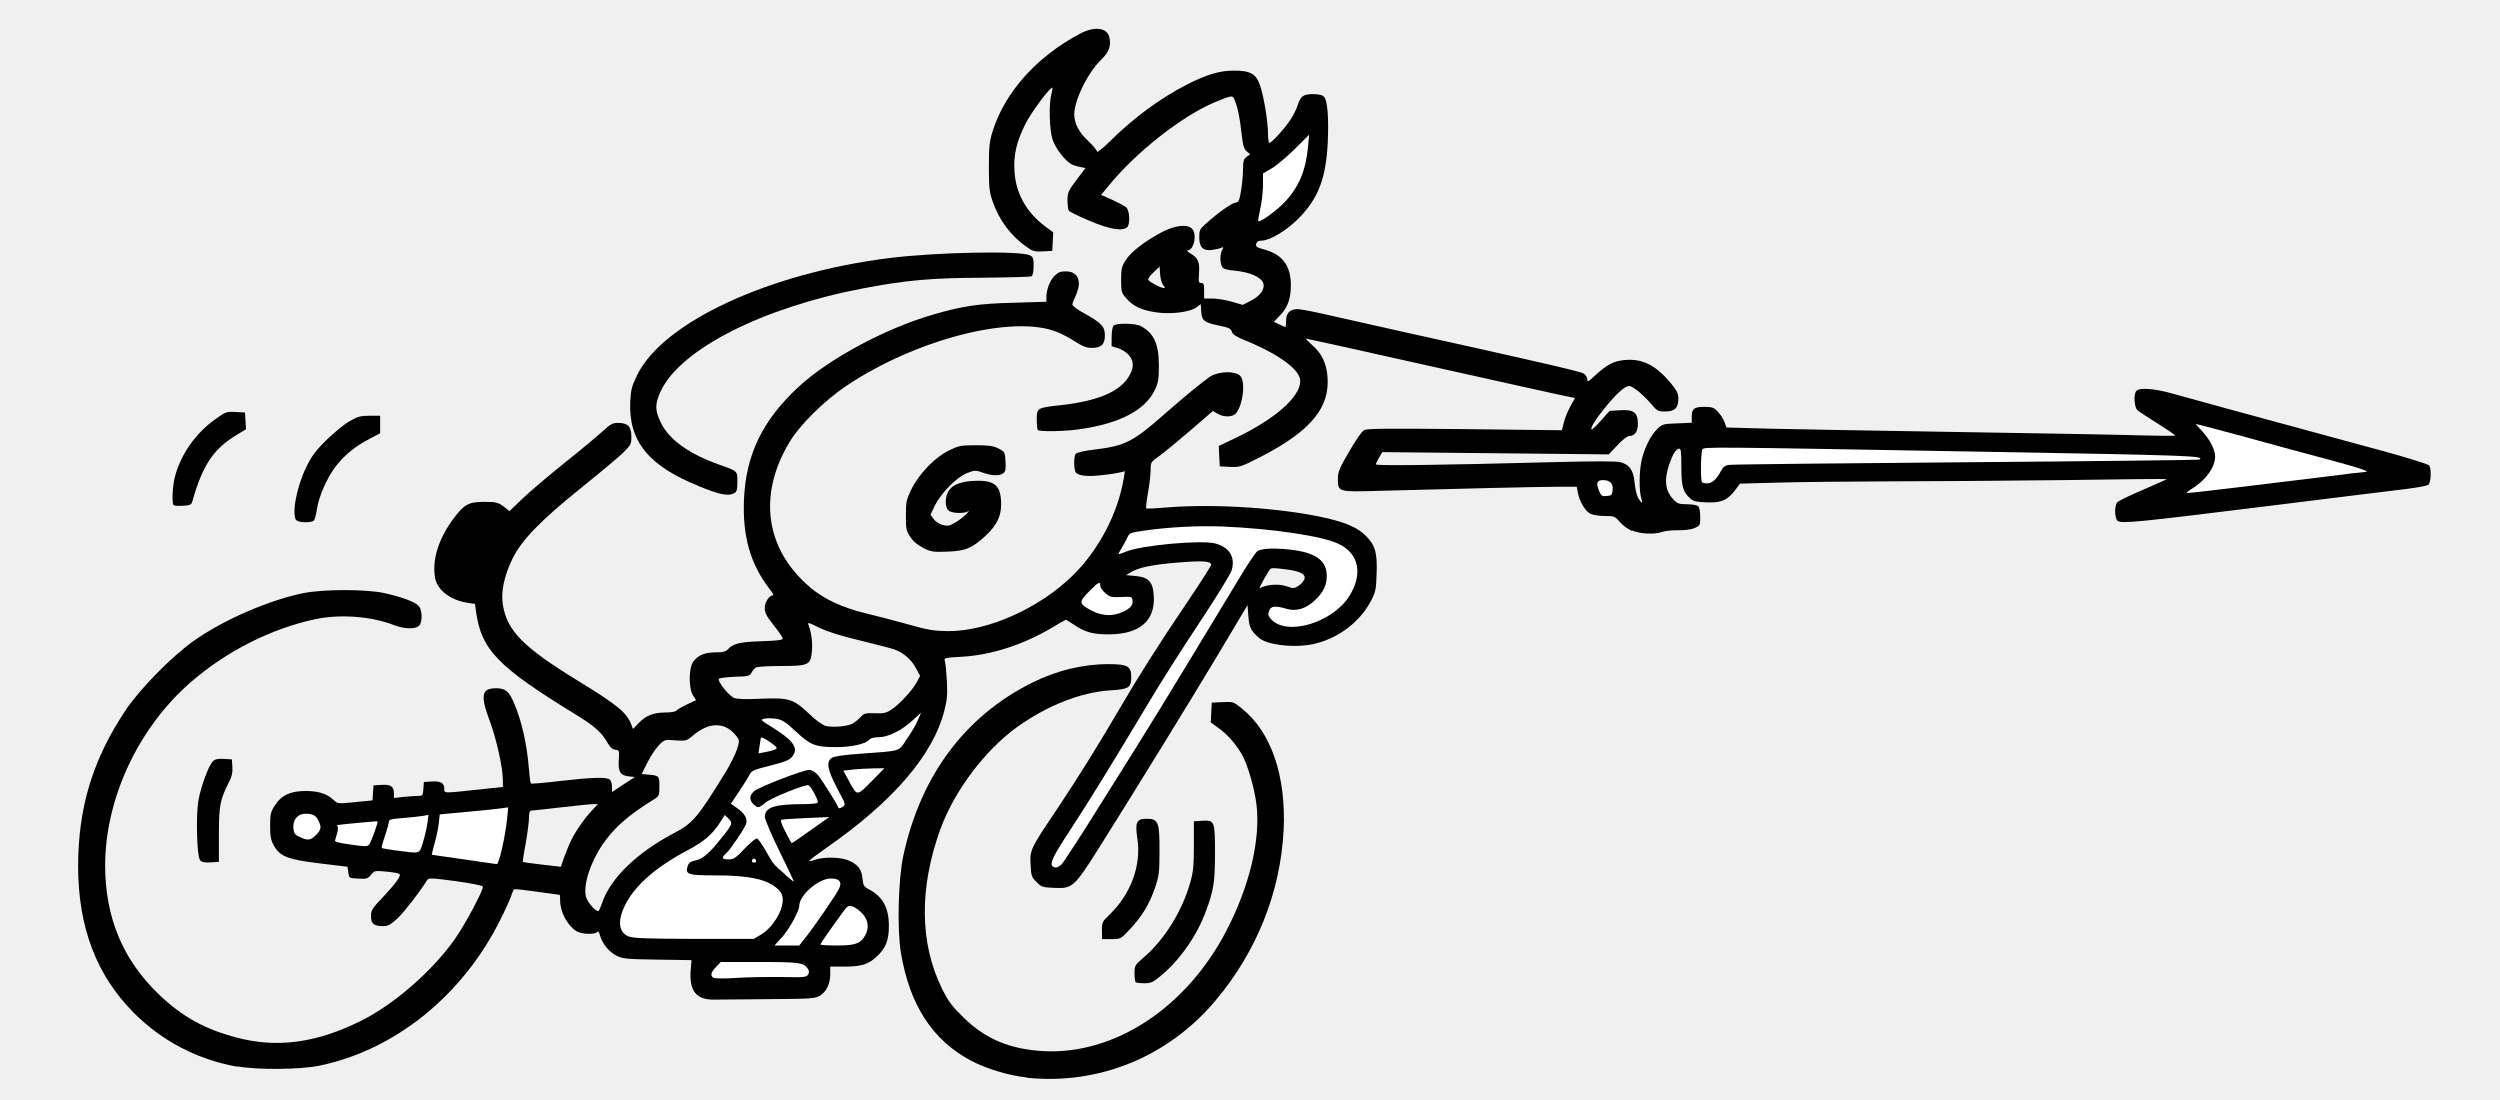
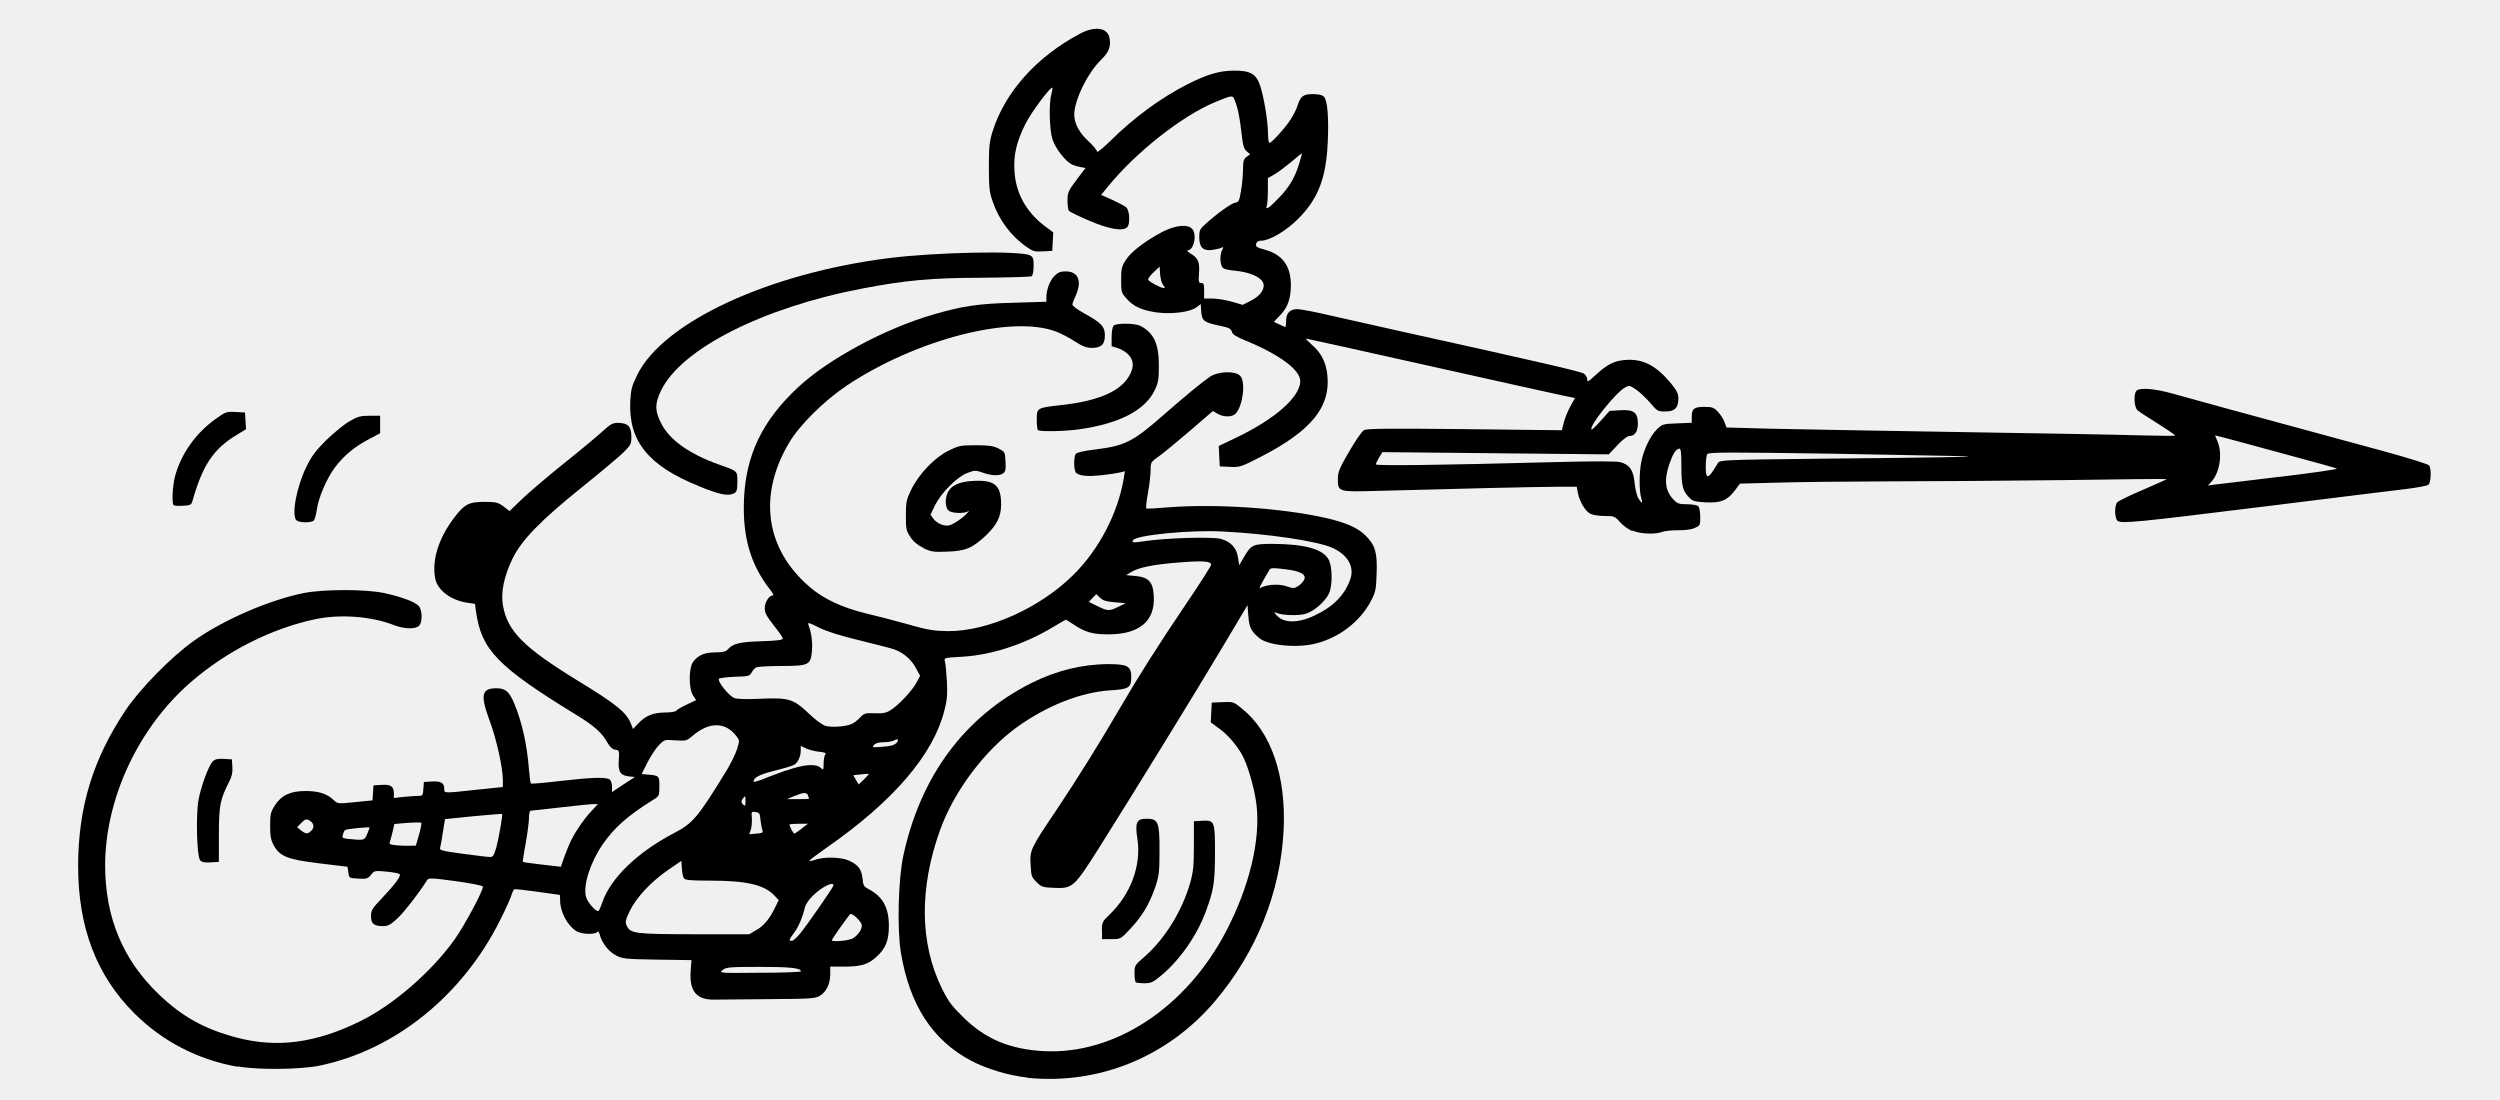
<svg xmlns="http://www.w3.org/2000/svg" width="200" height="88" version="1.0">
  <path d="M82.16 86.2c-1.46-.16-3.2-.68-4.43-1.32-3.13-1.64-4.97-4.49-5.66-8.68-.31-1.88-.21-5.9.2-7.76 1.37-6.35 4.9-11.12 10.25-13.8 1.99-1 4.09-1.51 6.17-1.51 1.51 0 1.81.17 1.81 1.02 0 .87-.18.99-1.72 1.08-2.33.16-5.03 1.22-7.42 2.94-2.6 1.88-5.03 5.12-6.15 8.22-1.68 4.67-1.63 9.06.13 12.66.51 1.04.79 1.42 1.73 2.34 1.76 1.73 3.71 2.55 6.42 2.7 5.68.3 11.42-3.48 14.61-9.61 1.86-3.57 2.75-7.29 2.42-10.1-.16-1.34-.73-3.29-1.2-4.08-.49-.82-1.17-1.59-1.82-2.04l-.64-.47.04-.79.04-.79.86-.04c.83-.04.89-.03 1.52.49 2.36 1.86 3.58 5.39 3.37 9.75-.25 4.95-2.15 9.73-5.47 13.66-3.78 4.48-9.32 6.74-15.07 6.15z" />
  <path d="M19 85.34c-3.19-.57-6-2.03-8.26-4.28-3.03-3.03-4.49-6.88-4.49-11.78.01-4.7 1.17-8.52 3.79-12.45 1.17-1.74 3.66-4.28 5.46-5.56 2.38-1.69 6.03-3.27 8.82-3.83 1.61-.31 4.92-.31 6.39 0 1.35.29 2.45.69 2.77 1.02.31.31.34 1.32.04 1.6-.27.29-1.2.26-1.97-.04-1.84-.72-4.34-.91-6.35-.48-3.49.74-7.1 2.57-9.91 5.01-4.22 3.65-6.86 9.31-6.88 14.66 0 4.19 1.42 7.59 4.32 10.36 1.85 1.77 3.66 2.77 6.22 3.44 3.22.85 6.35.43 9.88-1.32 2.63-1.29 5.68-3.93 7.53-6.52.82-1.15 2.34-4.01 2.27-4.24-.03-.09-.96-.27-2.19-.44-1.94-.26-2.15-.27-2.27-.08-.65 1.03-1.78 2.49-2.34 3.03-.57.53-.78.65-1.17.65-.74 0-.98-.18-.98-.79 0-.47.09-.63.89-1.46 1.03-1.09 1.5-1.73 1.41-1.9-.04-.07-.52-.16-1.05-.21-.96-.09-.99-.08-1.25.26-.25.3-.35.34-1.02.3-.73-.04-.73-.04-.79-.49l-.07-.46-2.23-.27c-2.57-.31-3.16-.55-3.66-1.42-.23-.42-.3-.73-.3-1.58 0-.92.04-1.11.38-1.64.52-.81 1.24-1.15 2.46-1.15 1.03 0 1.72.22 2.24.72.33.31.34.31 1.72.17l1.39-.14.04-.6.04-.6.63-.04c.74-.05 1 .12 1 .66v.39l.79-.09c.44-.04.98-.08 1.17-.08.34 0 .36-.04.4-.55l.04-.56.63-.04c.72-.05 1 .12 1 .57 0 .38-.1.38 2.58.09l2.11-.22v-.55c0-.98-.52-3.32-1.05-4.73-.77-2.07-.66-2.62.52-2.62.73 0 1.03.25 1.43 1.2.6 1.41 1.02 3.23 1.18 5.22.05.63.12 1.16.16 1.2.03.04 1.08-.05 2.33-.2 2.6-.3 3.78-.33 4-.1.09.09.16.34.16.57v.42l.91-.61.92-.6-.43-.04c-.73-.08-.92-.36-.86-1.29.05-.78.04-.81-.27-.85-.23-.03-.42-.2-.63-.56-.44-.81-1.08-1.37-2.58-2.28-6.24-3.83-7.51-5.16-7.94-8.22l-.08-.61-.61-.09c-1.33-.2-2.4-1-2.58-1.97-.26-1.42.25-3.1 1.43-4.71.89-1.2 1.24-1.39 2.5-1.39.95 0 1.09.04 1.54.36l.48.38 1.07-1.03c.59-.56 2.12-1.86 3.41-2.89s2.64-2.16 3.02-2.51c.56-.52.76-.63 1.17-.63.79 0 1.08.29 1.08 1.08 0 .63-.04.69-.68 1.33-.38.36-1.86 1.6-3.29 2.75-3.27 2.63-4.79 4.19-5.53 5.68-.7 1.45-.96 2.72-.77 3.79.36 2.03 1.65 3.33 5.91 5.95 3.26 1.99 3.98 2.59 4.35 3.55l.14.36.44-.46c.57-.61 1.2-.86 2.15-.86.43 0 .82-.07.87-.14.04-.08.43-.3.83-.49l.76-.36-.25-.38c-.36-.56-.35-2.23.03-2.71.4-.52.92-.73 1.78-.73.55 0 .82-.07.95-.21.4-.48.94-.63 2.7-.68 1.26-.04 1.72-.1 1.72-.22 0-.09-.33-.56-.72-1.05-.57-.73-.72-.99-.72-1.38 0-.48.35-1.02.66-1.02.08 0-.04-.22-.25-.48-1.56-2.01-2.2-4.23-2.07-7.23.16-3.55 1.47-6.28 4.34-8.95 2.42-2.25 6.94-4.69 10.81-5.81 2.37-.69 3.63-.87 6.41-.94l2.63-.08v-.34c0-.61.27-1.35.65-1.73.29-.29.49-.36.9-.36.68 0 1.05.35 1.05.98 0 .26-.12.69-.26.98s-.26.6-.26.7.43.42.95.7c1.37.76 1.65 1.05 1.65 1.76 0 .73-.29 1-1.04 1-.44 0-.74-.12-1.35-.51-.44-.29-1.11-.64-1.48-.78-3.52-1.38-11.22.6-16.77 4.3-1.82 1.22-3.79 3.16-4.64 4.61-2.49 4.22-1.86 8.5 1.68 11.52 1.09.94 2.59 1.64 4.48 2.1.89.21 2.27.57 3.05.79 1.99.56 2.33.61 3.54.63 3.19.01 7.33-1.85 10-4.49 2.06-2.04 3.57-4.93 4.04-7.73l.09-.57-.36.09c-.2.05-.86.16-1.47.22-1.11.13-1.76.07-2.06-.17-.2-.16-.22-1.25-.05-1.52.08-.12.63-.25 1.56-.36 2.36-.29 3.02-.61 5.42-2.72 1.78-1.56 3.1-2.64 3.76-3.1.66-.44 2.01-.49 2.42-.08.46.46.23 2.38-.35 3.02-.26.3-.98.31-1.47.01l-.36-.21-1.84 1.59c-1.02.87-2.14 1.8-2.49 2.04-.63.44-.65.49-.65 1.08 0 .34-.09 1.16-.21 1.82s-.18 1.24-.14 1.26c.03.04.81 0 1.72-.08 3.79-.3 9.01.04 12.57.83 1.69.38 2.66.81 3.28 1.45.76.76.92 1.37.86 3.02-.04 1.3-.08 1.47-.49 2.25-.85 1.58-2.47 2.84-4.3 3.32-1.54.42-3.92.18-4.62-.43-.65-.57-.78-.83-.85-1.72l-.07-.9-2.15 3.61c-2.3 3.85-6.97 11.43-9.71 15.78-2.02 3.2-2.14 3.29-3.59 3.23-.94-.04-1.04-.07-1.43-.47-.39-.38-.43-.49-.47-1.37-.07-1.18-.03-1.28 2.06-4.38 1.81-2.71 3.41-5.3 5.08-8.15 1.48-2.54 3.03-5 5.46-8.59 1.02-1.5 1.84-2.81 1.84-2.89 0-.29-.65-.34-2.6-.18-2.06.16-3.22.4-3.82.78l-.38.23.74.07c1.05.09 1.41.46 1.47 1.58.13 2.01-1.13 3.09-3.63 3.09-1.26 0-1.89-.18-2.81-.81-.3-.2-.56-.36-.6-.36-.03 0-.52.29-1.11.64-2.27 1.35-4.88 2.2-7.23 2.32-1.37.08-1.41.09-1.33.35.05.16.12.86.16 1.58.05 1.08.03 1.51-.21 2.41-.89 3.49-4.06 7.2-9.32 10.87-.78.55-1.45 1.04-1.47 1.11-.03.05.18.03.46-.08.73-.25 2.08-.22 2.71.07.74.34 1 .69 1.08 1.42.05.56.1.66.51.87 1.12.6 1.6 1.48 1.6 2.93 0 1.18-.26 1.82-1.02 2.5-.65.59-1.21.76-2.59.76h-1.08v.6c0 .77-.31 1.42-.83 1.73-.36.22-.72.25-3.98.27-1.97.01-3.96.04-4.43.04-1.46.03-2.03-.66-1.93-2.27l.07-.89-2.75-.04c-2.57-.04-2.79-.07-3.29-.34-.59-.3-1.13-1-1.29-1.63-.07-.26-.13-.33-.22-.23-.22.22-1.29.17-1.68-.09-.72-.47-1.28-1.54-1.28-2.45 0-.25-.01-.44-.03-.44-.03 0-.83-.12-1.8-.25-.96-.14-1.8-.23-1.84-.2-.05.03-.17.27-.25.55-.09.26-.47 1.11-.85 1.86-3.01 6.08-8.45 10.47-14.52 11.71-1.54.31-4.95.34-6.52.05zm45.07-7.64c0-.26-.87-.35-3.32-.35-2.4 0-2.67.03-2.94.25-.3.25-.27.25 2.98.22 1.8 0 3.28-.05 3.28-.12m-.09-2.98c.63-.77 2.7-3.76 2.7-3.89 0-.23-.42-.1-.98.27-.69.48-1.21 1.08-1.32 1.54-.16.7-.49 1.5-.86 1.99-.42.57-.43.64-.18.64.1 0 .39-.25.64-.55m4.26.34c.49-.3.83-.89.66-1.18-.21-.4-.79-.87-.9-.74-.23.26-1.46 2.01-1.46 2.07 0 .17 1.35.05 1.69-.14zm-7.75-.64c.61-.35 1.08-.91 1.51-1.81l.3-.6-.36-.38c-.82-.86-2.25-1.18-5.17-1.18-1.39 0-1.94-.04-2.04-.17-.08-.09-.16-.44-.18-.78l-.04-.63-1.07.73c-1.35.94-2.5 2.15-3.05 3.26-.35.73-.39.9-.26 1.18.29.65.63.69 5.4.7h4.41l.55-.33zM48.2 72.15c.68-1.93 2.79-3.96 5.7-5.49 1.55-.81 1.91-1.25 4.21-4.99.34-.57.73-1.34.85-1.73.21-.68.21-.7-.04-1.04-.89-1.17-2.21-1.18-3.55 0-.43.36-.49.38-1.33.33-.87-.07-.89-.07-1.34.4-.26.26-.66.89-.91 1.38l-.46.91.42.04c.99.08 1 .09 1 .94 0 .77 0 .78-.55 1.12-1.95 1.21-3.09 2.21-4 3.55-1 1.47-1.56 3.26-1.32 4.18.13.47.86 1.28 1.02 1.11.04-.04.17-.35.3-.7zm-2.49-4.96c.4-.79.99-1.64 1.6-2.3l.52-.56h-.38c-.21 0-1.37.12-2.59.26-1.21.14-2.29.26-2.37.26-.12 0-.17.2-.17.56 0 .31-.12 1.22-.26 2.04-.16.81-.25 1.48-.23 1.5.03.03.72.12 1.54.22l1.5.17.27-.78c.16-.43.4-1.04.57-1.37m-6.03.72c.22-.83.55-2.72.49-2.79-.03-.03-1.07.07-2.32.18l-2.25.23-.16.99c-.08.55-.18 1.11-.22 1.26-.08.25.01.27 1.85.53 1.05.14 2.04.26 2.17.25.2-.01.3-.18.43-.66zm-6.16-1.13c.14-.48.22-.91.18-.96-.05-.04-.55-.03-1.12.01l-1.03.09-.14.61c-.08.33-.18.7-.22.82-.08.18.01.22.48.27.3.03.79.05 1.08.04l.52-.01zm-4.15-.05c.1-.26.2-.49.2-.52 0-.08-1.88.1-1.97.2-.05.04-.13.21-.17.36-.08.25-.04.29.4.34 1.3.13 1.33.13 1.54-.38m31.63-.3c-.05-.12-.12-.48-.16-.81-.04-.55-.09-.61-.39-.66-.34-.05-.35-.03-.3.51.01.31-.01.72-.09.91l-.12.36.57-.05c.48-.04.56-.08.48-.26zm-36.07 0c.25-.27.17-.61-.21-.81-.22-.12-.33-.08-.61.21l-.34.34.31.26c.38.31.56.31.85 0m39.19-.14.52-.39h-.74c-.4 0-.74.03-.74.07 0 .13.31.72.38.72.04 0 .31-.18.59-.39zm-4.48-2.24c-.01-.4-.01-.42-.2-.18-.14.18-.16.3-.05.43.22.25.25.22.25-.25m5.08-.16c0-.03-.04-.14-.08-.26-.1-.26-.36-.25-1.09.05l-.59.25h.89c.48.01.87-.01.87-.04m4.78-1.98c-.01-.01-.3 0-.63.04l-.61.07.22.38.21.36.42-.4c.23-.23.42-.43.39-.44zm-6.61-.26c1.37-.49 2.38-.59 2.77-.22.22.2.23.18.23-.36 0-.33.07-.65.14-.73.09-.09-.05-.16-.51-.2-.34-.04-.82-.16-1.04-.27l-.42-.2v.36c0 .48-.21.95-.52 1.15-.13.08-.85.3-1.59.48-1.2.3-1.67.55-1.67.87 0 .05.31-.03.69-.17.36-.16 1.22-.47 1.9-.72zm8.83-2.21c.21-.29.13-.38-.2-.2-.16.08-.53.14-.85.14-.38 0-.64.08-.76.22-.17.2-.1.21.72.14.66-.05.95-.14 1.08-.31zm-3.61-1.51c.18-.07.48-.3.68-.51.34-.36.42-.39 1.2-.36.65.03.92-.03 1.26-.25.65-.4 1.74-1.58 2.07-2.2l.29-.55-.36-.65c-.35-.65-.95-1.17-1.68-1.45-.21-.08-1.46-.4-2.76-.72-1.63-.39-2.67-.73-3.31-1.04-.76-.39-.91-.43-.83-.23.23.59.34 1.34.29 2.06-.1 1.17-.23 1.24-2.42 1.25-.98 0-1.88.05-2.01.1-.13.04-.3.23-.39.4-.16.3-.23.33-1.33.36-.65.03-1.22.09-1.29.16-.17.17.81 1.41 1.25 1.55.22.08 1.05.1 2.06.05 2.25-.1 2.64.01 3.84 1.15.52.51 1.11.94 1.37 1.02.48.13 1.54.07 2.08-.14zm37.07-8.7c1.47-.68 2.4-1.63 2.84-2.88.36-1.02-.21-1.99-1.47-2.54-1.22-.53-5.1-1.11-8.75-1.29-2.6-.14-6.93.29-7.16.7-.1.2-.03.21.95.07 1.73-.26 5.4-.36 6.07-.18.79.21 1.28.72 1.38 1.5l.1.61.38-.66c.57-.98.73-1.05 2.25-1.05 2.54.01 4 .39 4.49 1.2.34.55.36 2.12.05 2.79-.31.64-1.24 1.45-1.89 1.61-.59.16-1.8.12-2.27-.07-.23-.1-.25-.09-.07.13.56.69 1.72.72 3.09.07zm-15.72-.68.59-.29-.87-.08c-.65-.05-.94-.13-1.17-.36l-.31-.29-.3.31-.29.31.68.34c.83.4.94.42 1.68.05zm12.27-1.76c.44-.04.89 0 1.22.12.48.17.59.17.86 0 .18-.1.4-.31.48-.46.3-.46-.18-.76-1.48-.91-.95-.12-1.15-.12-1.25.04-.65 1.08-.91 1.6-.74 1.46.12-.09.53-.21.91-.25M90.85 78.55c-.05-.04-.09-.36-.09-.7 0-.6.04-.65.73-1.25 1.67-1.43 3.07-3.7 3.72-5.96.25-.87.3-1.37.3-2.99V65.7l.66-.04c1-.05 1.03 0 1.03 2.63-.01 2.3-.1 2.92-.73 4.61-.7 1.93-2.1 3.93-3.61 5.17-.61.51-.78.59-1.32.59-.34 0-.66-.04-.7-.09z" />
  <path d="M88.15 74.44c0-.65.04-.72.6-1.26 1.71-1.64 2.57-3.96 2.24-6.08-.2-1.32-.07-1.6.74-1.6.94 0 1.04.27 1.03 2.6 0 1.71-.04 1.98-.36 2.93-.46 1.32-1.07 2.33-2.02 3.32-.73.78-.74.78-1.48.78h-.74v-.69zM16 68.8c-.25-.3-.34-3.58-.12-4.8.2-1.11.83-2.81 1.16-3.11.18-.16.43-.21.87-.18l.64.04.04.61c.03.43-.04.77-.25 1.16-.74 1.47-.82 1.88-.83 4.22v2.21l-.66.04c-.49.03-.7-.01-.85-.18zM73.87 43.83c-.46-.22-.79-.49-1.04-.87-.34-.51-.36-.66-.36-1.73 0-1.08.04-1.26.44-2.08.6-1.24 1.89-2.57 2.98-3.1.81-.4.96-.43 2.17-.43 1.04 0 1.41.05 1.82.26.51.26.52.27.56 1.04.04.61 0 .81-.18.94-.31.23-.91.21-1.64-.05-.57-.2-.64-.2-1.24.03-.82.31-2.08 1.58-2.58 2.58l-.36.76.26.35c.14.2.47.4.72.47.39.1.56.07 1.04-.22.3-.18.7-.49.89-.7.18-.2.23-.29.13-.2-.26.23-1.37.2-1.61-.05-.12-.1-.21-.4-.21-.64 0-1.12.69-1.65 2.27-1.72 1.65-.08 2.16.36 2.16 1.88 0 .96-.34 1.65-1.22 2.49-1.07 1-1.61 1.24-3.07 1.29-1.11.05-1.32.01-1.91-.27zM130.53 42.46c-.29-.13-.72-.44-.94-.7-.4-.46-.47-.48-1.21-.48-.44 0-.95-.08-1.15-.18-.42-.21-.87-.99-1-1.67l-.09-.49h-1.52c-1.42 0-8.29.16-14.41.33-3.18.09-3.18.09-3.18-.98 0-.53.13-.85.9-2.16.51-.89 1.02-1.63 1.2-1.72.25-.13 1.85-.14 8.06-.08l7.76.09.16-.64c.09-.35.33-.94.53-1.29l.36-.65-.99-.2c-.55-.12-5.36-1.18-10.72-2.38-5.34-1.2-9.75-2.17-9.8-2.17-.07 0 .17.23.49.52.73.64 1.11 1.39 1.21 2.42.26 2.53-1.29 4.43-5.3 6.5-1.6.82-1.71.86-2.49.82l-.82-.04-.04-.81-.04-.82 1.34-.64c3.16-1.51 5.18-3.28 5.18-4.56 0-.89-1.67-2.12-4.34-3.22-.81-.33-1.08-.51-1.13-.72-.07-.23-.22-.33-.87-.46-1.34-.27-1.52-.4-1.58-1.12l-.04-.63-.35.26c-.52.38-2.01.57-3.2.4-1.17-.17-1.84-.47-2.4-1.12-.39-.43-.42-.52-.42-1.47 0-.9.04-1.08.38-1.61.42-.65 1.52-1.5 2.92-2.24 1-.52 1.99-.64 2.36-.26.44.43.17 1.74-.35 1.74-.09 0 .03.12.26.26.59.35.73.69.66 1.58-.05.68-.03.77.18.77.2 0 .23.1.23.63v.61h.69c.36.01 1.07.12 1.54.26l.86.25.64-.33c.81-.4 1.21-1.03.96-1.5-.25-.44-1.09-.79-2.19-.9-.72-.07-.98-.14-1.07-.33-.17-.33-.17-.99.01-1.33.13-.25.12-.26-.09-.17-.14.07-.47.13-.74.17-.7.08-1-.22-1-1.02 0-.55.05-.66.49-1.05.94-.86 2.06-1.65 2.37-1.71.29-.04.34-.13.47-.89.09-.47.16-1.24.17-1.72.01-.74.05-.9.3-1.07l.27-.2-.27-.23c-.23-.2-.31-.47-.42-1.47-.14-1.26-.29-1.99-.55-2.64-.16-.4-.17-.4-1.59.18-2.66 1.12-6.32 4.01-8.53 6.73l-.56.68.9.4c.48.22.99.49 1.11.6.27.25.33 1.33.08 1.58-.35.35-1.42.18-3.03-.51-.86-.36-1.6-.73-1.65-.81-.05-.09-.1-.46-.1-.83 0-.61.07-.76.72-1.63l.72-.95-.42-.08c-.23-.04-.56-.14-.7-.22-.52-.27-1.3-1.3-1.52-1.99-.25-.76-.3-2.9-.09-3.62.07-.25.1-.47.08-.51-.13-.13-1.71 1.98-2.16 2.9-.72 1.45-.96 2.49-.87 3.8.1 1.73.94 3.24 2.4 4.35l.7.52-.04.74-.04.74-.74.04c-.66.04-.82-.01-1.3-.35-1.25-.86-2.23-2.17-2.73-3.65-.26-.74-.3-1.12-.3-2.75 0-1.61.04-2.03.3-2.86.99-3.14 3.52-5.96 6.98-7.8 1.2-.64 2.21-.49 2.37.33.13.68-.05 1.15-.68 1.76-1.07 1.04-2.14 3.23-2.14 4.38.01.73.4 1.46 1.16 2.15.36.34.66.7.66.81 0 .1.46-.26 1.02-.81 1.9-1.89 4.06-3.48 6.22-4.58 1.54-.78 2.57-1.09 3.7-1.09 1.33-.01 1.8.26 2.11 1.2.3.89.63 2.88.63 3.84 0 .4.05.74.12.74.17 0 1.28-1.22 1.71-1.9.21-.34.46-.82.53-1.08.25-.77.46-.92 1.24-.92.43 0 .76.07.87.2.29.27.4 1.68.31 3.65-.13 2.88-.77 4.53-2.37 6.13-.96.96-2.28 1.74-2.93 1.74-.25 0-.38.08-.43.26-.05.22.05.29.72.47 1.39.39 2.06 1.3 2.06 2.83 0 1.05-.25 1.77-.83 2.38l-.53.56.43.2c.23.12.46.21.48.21.04 0 .07-.22.07-.49 0-.63.31-.94.91-.94.23 0 1.46.23 2.72.53 1.26.29 3.84.87 5.74 1.29 10.77 2.38 14.15 3.16 14.43 3.33.16.1.29.31.29.47 0 .23.07.21.57-.26 1.02-.94 1.55-1.22 2.46-1.29 1.41-.12 2.47.43 3.66 1.86.47.57.6.83.6 1.21 0 .76-.29 1.05-1.04 1.05-.6 0-.66-.03-1.22-.7-.34-.38-.83-.86-1.12-1.05-.48-.34-.56-.35-.87-.18-.76.4-2.93 3.13-2.7 3.37.04.04.38-.29.76-.72l.69-.77.85-.05c1.08-.07 1.41.18 1.41 1.07 0 .64-.25.99-.68.99-.17 0-.55.3-.96.74l-.69.73-9.05-.09-9.06-.09-.26.43c-.14.23-.26.48-.26.55 0 .12 4.82.07 14.26-.18 3.07-.08 4.99-.08 5.29 0 .76.21 1.05.64 1.15 1.67.05.51.18 1.04.31 1.24.3.47.36.44.21-.07-.16-.56-.16-1.98.01-2.84.18-.98.73-2.11 1.25-2.62.44-.43.51-.44 1.63-.48l1.16-.05v-.48c0-.65.18-.79 1.02-.79.61 0 .76.05 1.08.4.2.21.44.59.52.82l.16.43 3.27.09c1.8.04 8.63.17 15.18.27s13.16.22 14.69.27c1.51.04 2.76.05 2.76.01s-.63-.47-1.39-.95c-.78-.48-1.51-.96-1.63-1.07-.27-.23-.33-1.32-.08-1.56.27-.27 1.47-.17 2.86.22 1.2.34 4.61 1.28 16.89 4.61 1.95.53 3.61 1.05 3.67 1.15.18.29.14 1.37-.07 1.54-.09.08-.9.23-1.78.34-.89.1-5.92.73-11.18 1.38-10.42 1.29-11.61 1.41-11.91 1.16-.23-.2-.26-1.17-.03-1.46.08-.12 1.02-.57 2.08-1.02 1.05-.46 1.9-.83 1.89-.85-.03-.03-3.79.01-8.37.08-4.58.05-10.91.1-14.06.1-3.15.01-7.07.05-8.72.1l-2.99.08-.39.52c-.61.81-1.12 1.03-2.29.98-.78-.03-1.07-.09-1.29-.3-.6-.55-.72-.95-.72-2.54 0-1.22-.04-1.48-.18-1.46-.29.07-.49.4-.79 1.25-.43 1.28-.33 2.14.36 2.85.29.3.44.35 1.07.35.4 0 .79.07.89.16.09.09.16.47.16.86 0 .66-.01.69-.47.89-.27.12-.81.18-1.33.17-.48 0-1.04.05-1.24.13-.56.22-1.78.17-2.37-.1zm51.93-4.32c2.55-.31 4.57-.6 4.49-.65-.09-.05-1.39-.42-2.9-.82-1.5-.4-3.66-.99-4.78-1.3-1.13-.31-2.06-.55-2.06-.53 0 .01.09.25.2.49.4.98.17 2.47-.49 3.2l-.29.31.59-.08c.33-.04 2.68-.31 5.25-.63zm-45.42-.47c.14-.22.33-.51.4-.64.14-.23.51-.25 7.88-.33 9.92-.1 12.5-.14 12.1-.2-.18-.01-4.92-.1-10.53-.2-8.68-.13-10.21-.13-10.31.03-.07.1-.12.56-.12 1 0 .92.14 1 .59.33zM93.06 22.81c-.12-.12-.22-.51-.25-.85l-.04-.63-.49.46c-.27.25-.47.52-.42.6.1.17.99.64 1.22.65.14 0 .14-.04-.03-.23zm9.24-6.97c.85-.87 1.32-1.68 1.65-2.81.12-.39.21-.73.21-.76s-.38.27-.83.66c-.47.39-1.08.85-1.37 1.02l-.53.3v1c0 .55-.04 1.08-.08 1.2-.16.42.18.2.95-.61M23.72 41.64c-.42-.42 0-2.68.78-4.27.43-.89.76-1.32 1.59-2.15.59-.57 1.41-1.25 1.84-1.5.66-.39.89-.46 1.63-.46h.85v1.4l-.79.42c-1.18.6-2.08 1.33-2.8 2.28-.69.92-1.34 2.42-1.48 3.45-.05.36-.16.73-.22.82-.17.2-1.17.21-1.38 0zM13.89 40.42c-.16-.16-.09-1.51.1-2.27.48-1.82 1.65-3.49 3.27-4.64.78-.56.86-.59 1.58-.55l.76.04.04.66.04.68-.76.46c-1.86 1.13-2.71 2.41-3.53 5.3-.08.29-.18.33-.76.36-.35.03-.69 0-.74-.05z" />
  <path d="M55.89 38.88c-4.01-1.61-5.61-3.59-5.47-6.74.05-.98.12-1.25.56-2.15 2.07-4.21 10.49-8.13 20.12-9.34 3.8-.48 10.56-.61 11.3-.22.25.13.29.26.29.86 0 .42-.07.74-.16.81-.09.05-1.9.1-4.01.12-4.02.01-6.07.2-9.47.85-8.03 1.52-14.6 4.86-16.18 8.2-.49 1.05-.49 1.56.01 2.57.66 1.34 2.24 2.47 4.65 3.33 1.5.53 1.46.49 1.46 1.38 0 .63-.05.79-.25.91-.48.25-1.13.13-2.85-.57zM83.03 34.41c-.05-.04-.09-.43-.09-.85 0-.92.01-.94 1.94-1.15 2.81-.31 4.56-1.02 5.33-2.14.51-.77.55-1.34.1-1.86-.18-.21-.56-.46-.85-.55l-.53-.16v-.74c0-.42.07-.82.16-.91.22-.22 1.73-.2 2.16.03 1.05.55 1.46 1.43 1.46 3.16 0 1.07-.05 1.38-.31 1.93-.77 1.65-2.85 2.73-6.11 3.18-1.13.16-3.13.2-3.26.05z" />
-   <g fill="#fff">
+   <g fill="#fff" opacity="0">
    <path d="M37.11 68.75c-1.39-.2-2.55-.36-2.57-.38-.01 0 .09-.4.22-.87.14-.48.29-1.2.34-1.61l.08-.74 2.37-.22c1.29-.12 2.53-.25 2.73-.29l.38-.05-.09.87c-.13 1.39-.65 3.7-.83 3.67-.05-.01-1.24-.18-2.63-.38M31.74 68.05c-.63-.09-1.16-.18-1.2-.21-.03-.04.08-.47.26-.98.17-.49.31-1 .31-1.12 0-.18.21-.23 1.15-.3.63-.05 1.33-.13 1.58-.17l.44-.08-.09.68c-.05.36-.21 1.04-.35 1.51-.3.96-.16.92-2.1.66zM27.8 67.53c-.57-.08-1.03-.2-1-.27.01-.07.09-.33.16-.57.07-.25.09-.49.05-.56-.04-.05-.05-.1-.03-.12.16-.05 3.18-.33 3.22-.3.07.07-.51 1.64-.66 1.85-.16.18-.29.18-1.73-.03zM23.96 66.95c-.39-.18-.46-.3-.49-.73-.05-.65.35-1.12.96-1.12.6 0 .82.12 1.03.53.27.52.25.74-.18 1.17-.44.44-.69.47-1.32.14zM57.08 78.22c-.27-.16-.22-.42.2-.86l.38-.4h3.11c3.2 0 3.55.05 3.87.56.1.16.1.29 0 .46-.13.2-.36.22-2.08.18-1.07-.01-2.7.01-3.61.07-.92.07-1.76.05-1.86 0zM62.57 74.97c.6-.69 1.37-2.1 1.37-2.5 0-.85 1.52-2.17 2.5-2.19.73-.01.96.29.66.86-.26.51-1.94 2.96-2.64 3.84l-.52.66h-1.98l.61-.68zM65.63 75.57c0-.08.72-1.12 1.72-2.49.47-.65.51-.68.89-.55.21.08.56.34.78.59.46.52.52 1.16.18 1.74-.38.64-.81.78-2.25.78-.73 0-1.32-.04-1.32-.08zM50.3 74.93c-.82-.35-.92-1.26-.29-2.53.78-1.56 2.42-3.01 5-4.38 1.3-.69 1.97-1.26 2.57-2.19l.4-.63.3.29c.36.34.33.46-.61 1.61-.94 1.18-1.43 1.6-2.01 1.73-.39.08-.55.18-.64.44-.23.68 0 .76 2.12.76 2.86 0 4.26.31 5.13 1.13.26.26.35.47.35.85 0 .9-.85 2.25-1.76 2.77l-.55.33h-4.8c-3.79-.01-4.9-.05-5.22-.2z" />
    <path d="M62.83 69.97c-.98-.85-.96-.82-1.54-1.86-.3-.53-.63-1-.73-1.03-.09-.04-.53.33-.99.81-.72.76-.87.86-1.29.86-.53 0-.59-.12-.2-.47.36-.33 1.48-1.98 1.61-2.38s-.12-.83-.73-1.26l-.49-.34.63-.94c.34-.51.72-1.11.83-1.33.2-.38.33-.44 1.61-.76 1.48-.38 1.73-.49 1.97-.95.31-.57-.2-1.2-1.77-2.16-.89-.55-.92-.59-.6-.66.18-.05.61-.05.94 0 .49.08.74.23 1.59 1.02 1.16 1.09 1.56 1.25 3.22 1.25 1.22 0 2.37-.25 2.64-.59.1-.12.39-.2.74-.2.76 0 1.85-.53 2.73-1.34l.69-.64-.21.49c-.22.53-.39.82-1.07 1.84-.52.78-.38.74-3.48.96-1.34.09-2.19.21-2.37.33-.48.31-.39.9.4 2.42.72 1.34.72 1.35.43 1.52-.14.1-.29.13-.31.07-.12-.34-1.41-2.38-1.69-2.68-.2-.21-.48-.36-.65-.36-.48 0-4.09 1.39-4.43 1.72-.36.34-.38.68-.04 1.02s.43.33.94-.1c.46-.4 3.27-1.52 3.48-1.41.22.14.81 1.25.73 1.38-.04.08-.53.13-1.09.13-2.38 0-3.14.25-3.14 1.02 0 .21.53 1.45 1.17 2.75.65 1.32 1.16 2.41 1.15 2.42-.03.03-.33-.22-.69-.53zM84.21 69.31c-.25-.23.03-.81 1.33-2.79 1.54-2.34 3.72-5.9 6.33-10.27.91-1.54 2.75-4.43 4.08-6.43 1.32-1.99 2.49-3.88 2.58-4.19.31-1.05-.16-1.84-1.3-2.15-1.12-.3-5.95.14-7.15.65-.34.14-.61.23-.61.2s.13-.27.3-.55c.16-.26.36-.64.44-.82.13-.3.26-.36 1.17-.49 2.01-.3 4.43-.43 6.42-.35 4 .17 7.96.76 9.27 1.38 1.65.77 1.99 2.43.86 4.21-1.35 2.11-4.97 3.19-6.22 1.85-.26-.27-.29-.39-.18-.69.14-.4.49-.43 1.42-.16.73.22 1.5 0 2.21-.66.69-.64.98-1.21.98-1.97 0-1.17-.78-1.8-2.55-2.06-1.46-.21-2.71-.17-3.03.1-.14.12-.82 1.13-1.48 2.24-6.33 10.47-6.88 11.37-11.07 18.03-1.56 2.51-2.97 4.66-3.11 4.79-.27.23-.52.29-.66.13z" />
    <path d="M60.16 68.89c0-.22.23-.27.31-.08.04.12 0 .2-.12.2-.1 0-.2-.05-.2-.12zM62.83 66.54c-.33-.65-.42-.94-.3-.96.09-.04.99-.09 1.99-.14l1.82-.08-1.47 1.04c-.81.59-1.5 1.05-1.52 1.05-.04 0-.27-.42-.52-.91M67.98 62.59l-.52-.94.74-.08c.4-.05 1.15-.09 1.65-.1l.9-.01-.9.92c-1.32 1.33-1.25 1.33-1.88.21zM60.77 59.66c.04-.34.09-.64.12-.66.09-.09 1.26.7 1.24.83-.01.13-.25.21-1.02.36l-.43.08zM87.37 48.87c-1.08-.57-1.09-.69-.26-1.54.77-.78.91-.85.91-.47 0 .14.18.4.42.6.36.31.49.34 1.26.3.81-.04.86-.03.9.26.07.39-.18.66-.82.95-.77.35-1.6.31-2.41-.1M127.92 39.24c-.25-.6-.16-.83.31-.83q.855 0 .78.78c-.04.4-.08.46-.47.49-.38.04-.44 0-.63-.44zM175.39 39.08c1.12-.72 1.82-1.72 1.82-2.58-.01-.55-.43-1.35-1.03-1.99-.29-.31-.52-.57-.51-.59.03-.01 1.8.46 3.95 1.04 2.15.59 5.17 1.42 6.71 1.82 2.57.69 3.4.98 2.84.98-.12 0-1.59.17-3.26.39-3.49.44-10.72 1.3-10.95 1.3-.09 0 .1-.17.43-.38z" />
    <path d="M136.16 38.58c-.13-.13-.1-2.42.03-2.63s.49-.2 21.95.18c17.45.3 18.28.34 17.8.64-.05.03-8.45.13-18.65.21-10.21.08-18.75.17-18.97.21-.31.05-.48.17-.64.48-.33.65-.72 1-1.09 1-.2 0-.39-.04-.43-.09M100.79 16.84c.13-.49.23-1.35.25-1.93v-1.04l.68-.39c.38-.21 1.2-.91 1.85-1.55l1.16-1.15-.09.98c-.17 1.85-.73 3.2-1.82 4.36-.61.66-1.86 1.59-2.14 1.59-.05 0 0-.39.12-.87z" />
  </g>
</svg>
